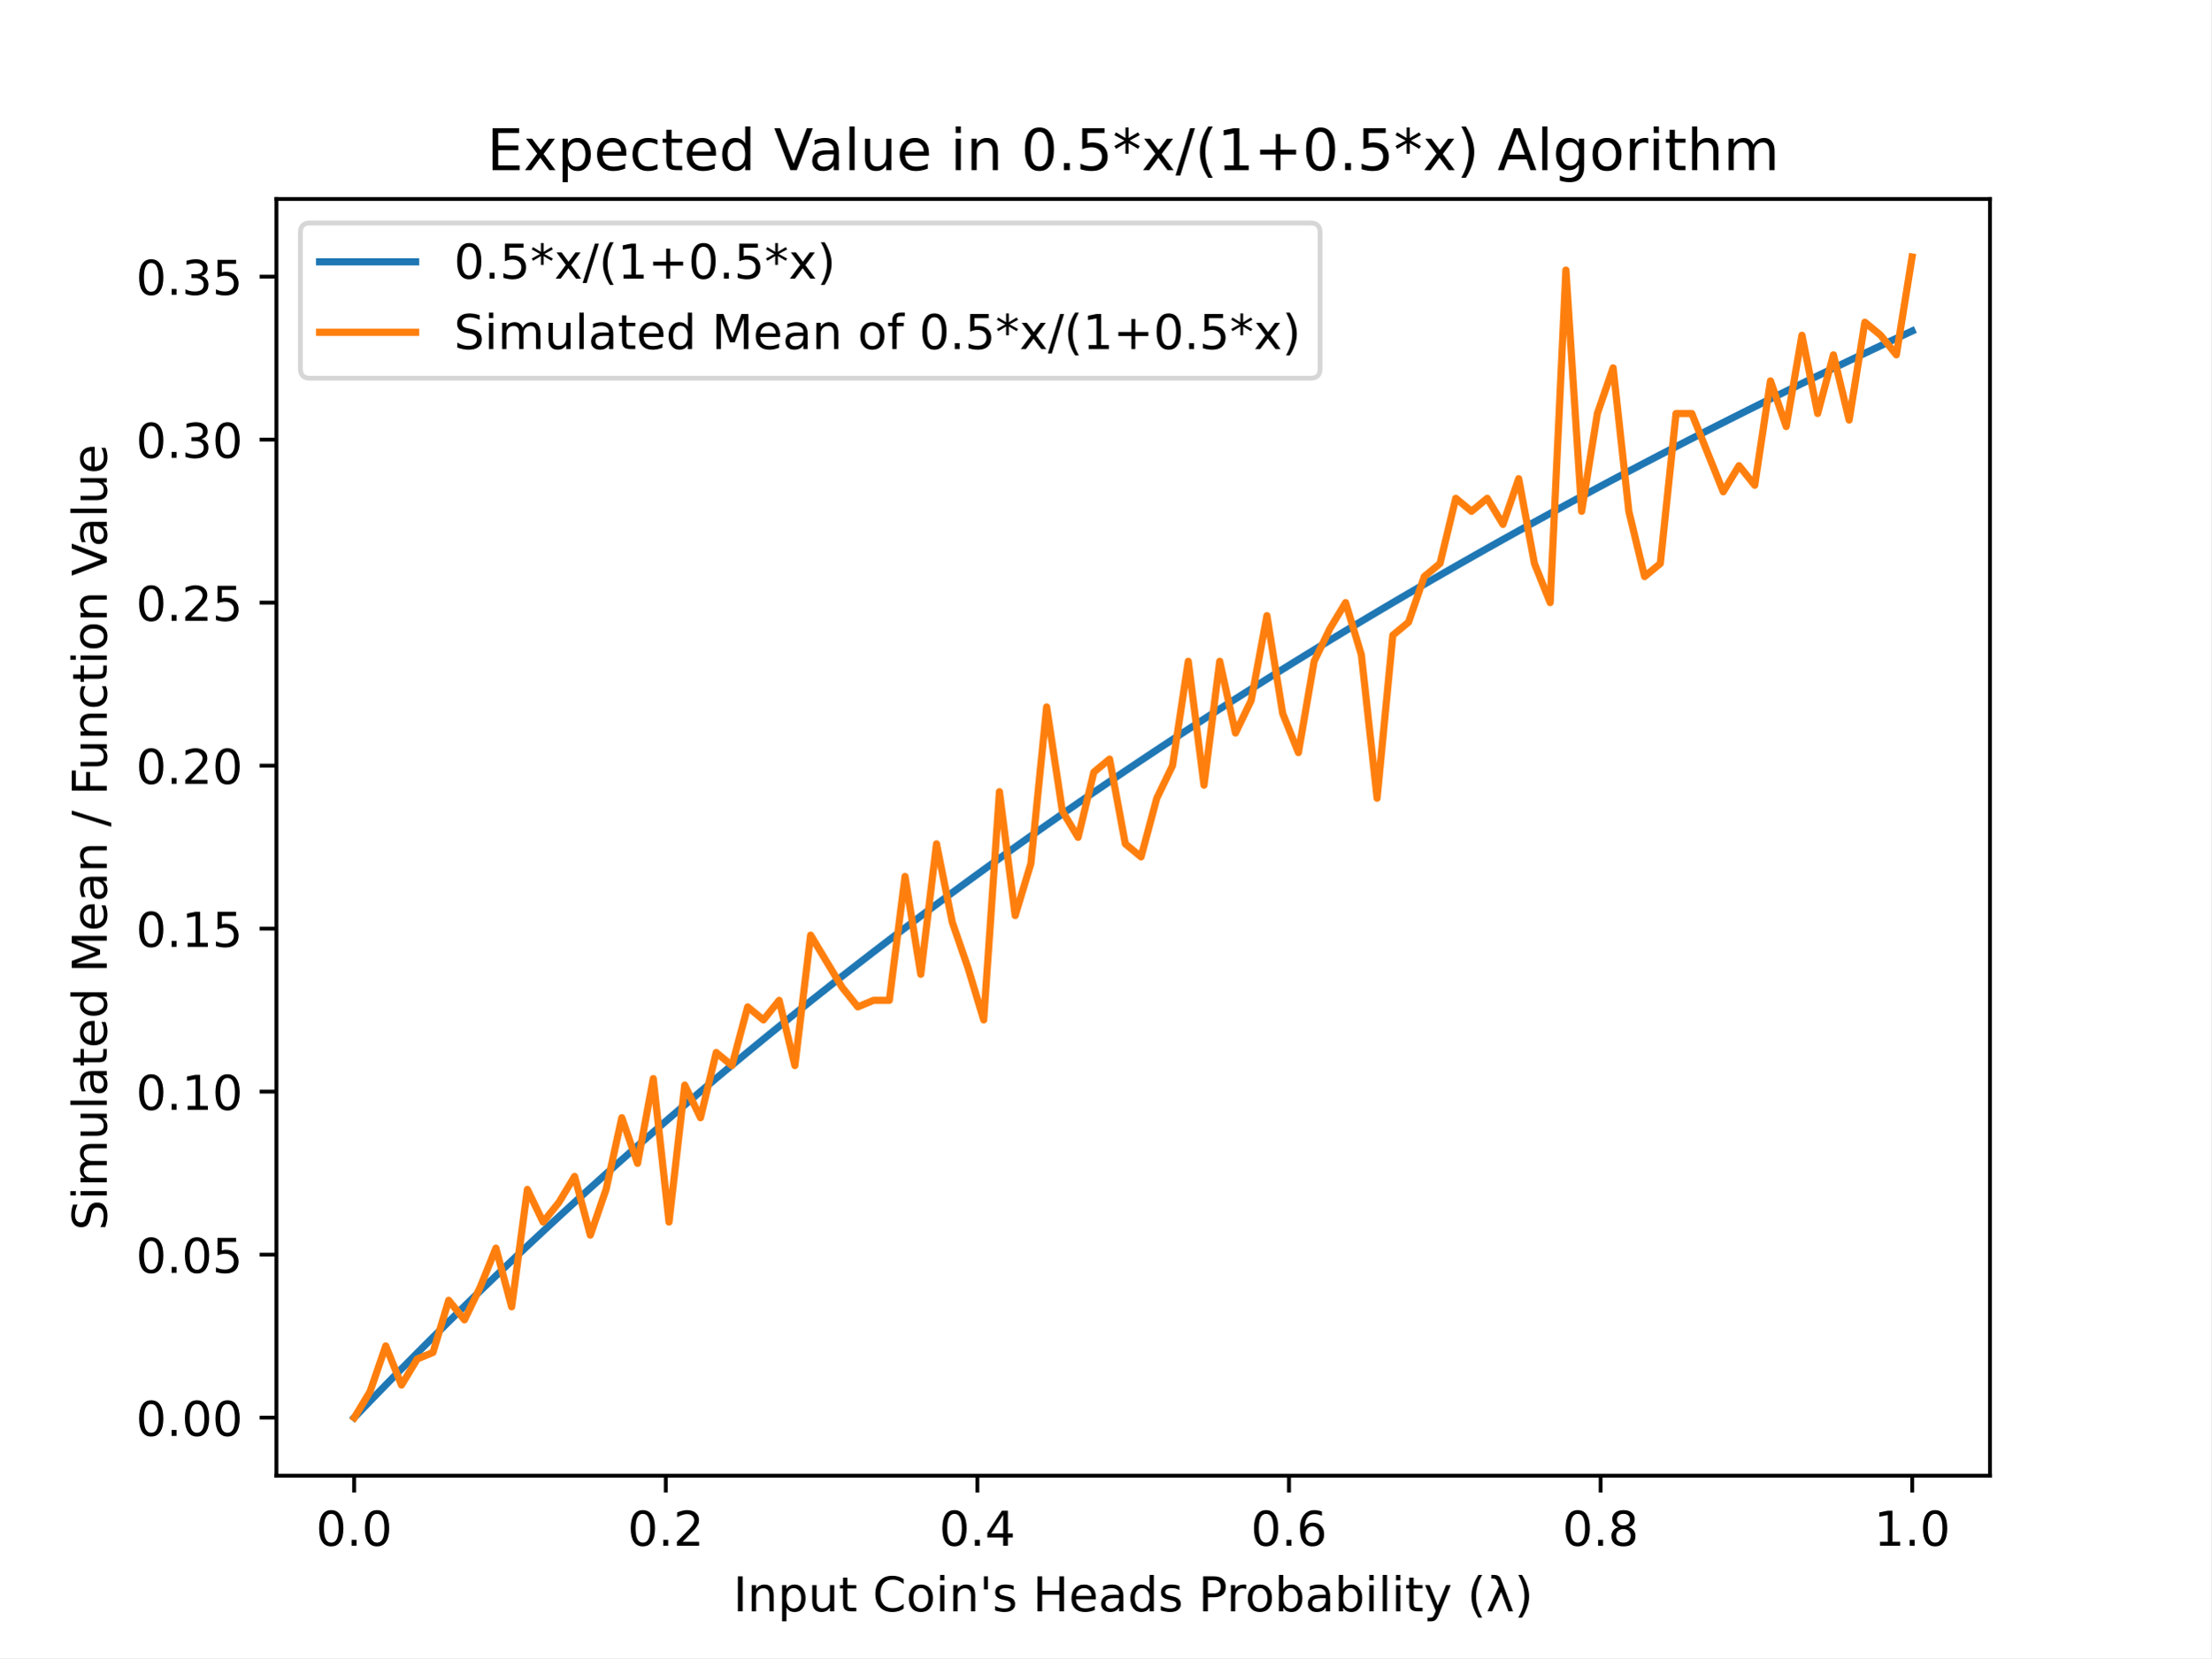
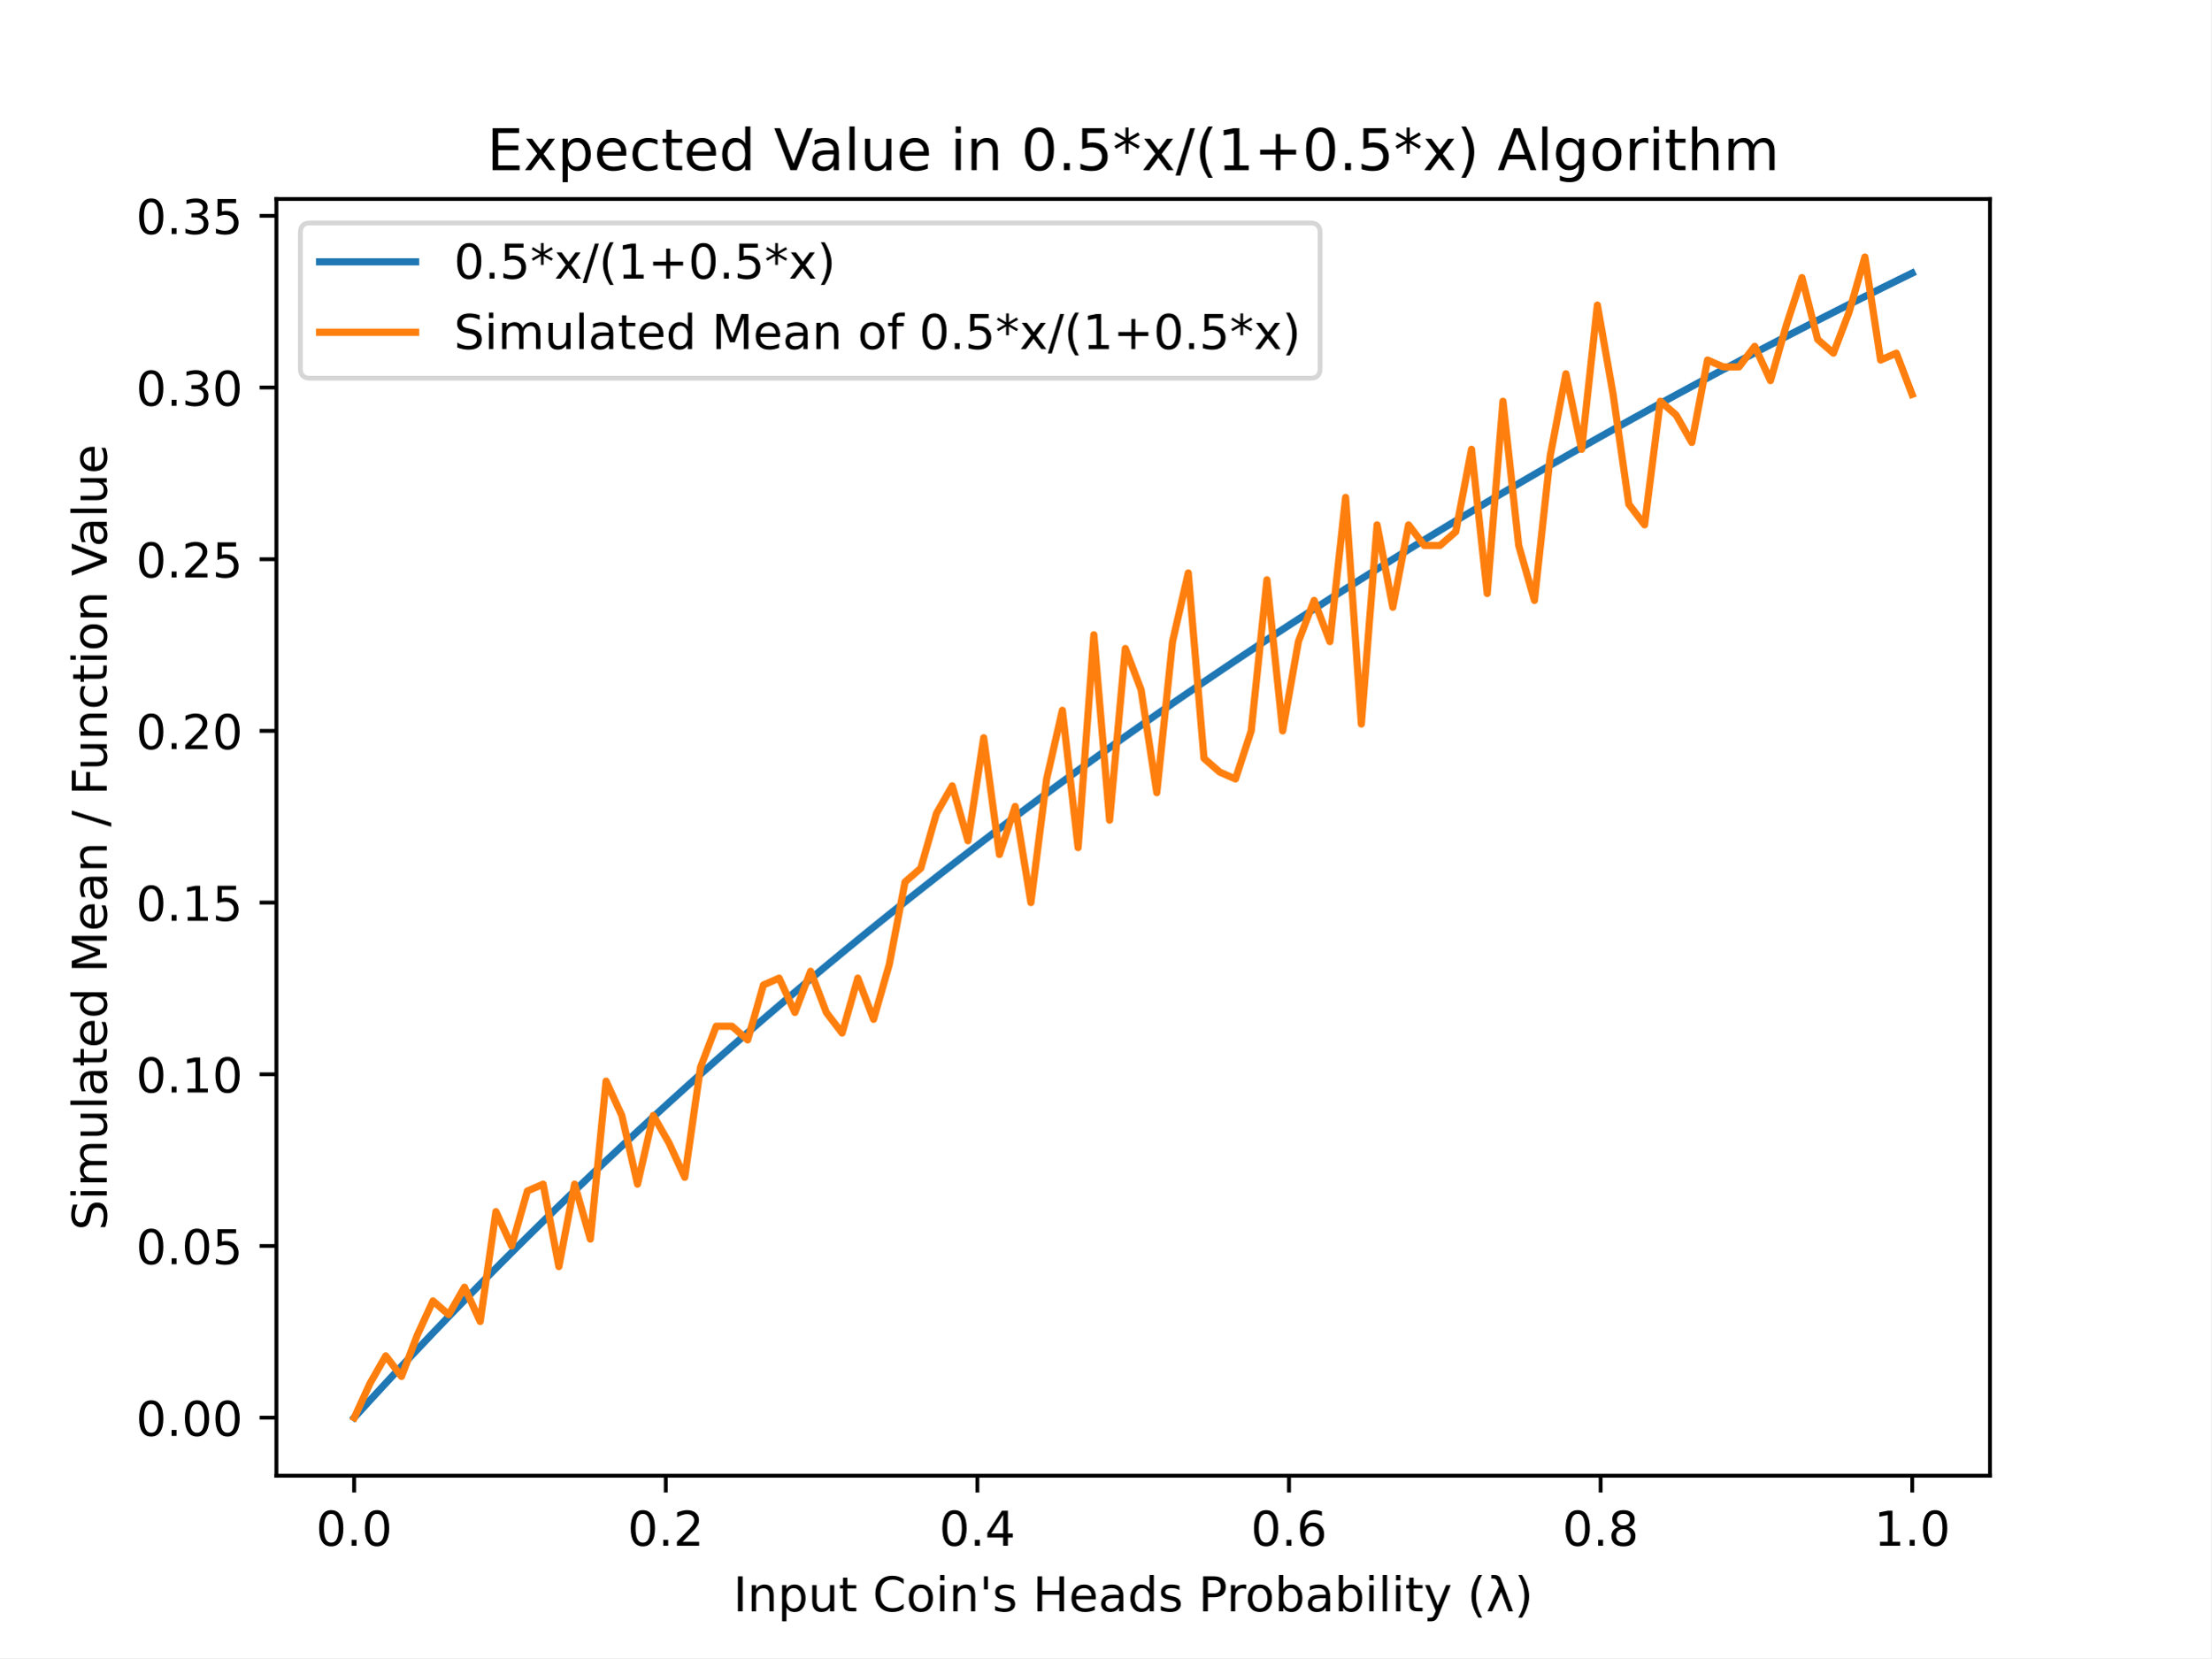
<svg xmlns="http://www.w3.org/2000/svg" xmlns:xlink="http://www.w3.org/1999/xlink" height="345.6pt" version="1.1" viewBox="0 0 460.8 345.6" width="460.8pt">
  <defs>
    <style type="text/css">
*{stroke-linecap:butt;stroke-linejoin:round;}
  </style>
  </defs>
  <g id="figure_1">
    <g id="patch_1">
      <path d="M 0 345.6  L 460.8 345.6  L 460.8 0  L 0 0  z " style="fill:#ffffff;" />
    </g>
    <g id="axes_1">
      <g id="patch_2">
        <path d="M 57.6 307.584  L 414.72 307.584  L 414.72 41.472  L 57.6 41.472  z " style="fill:#ffffff;" />
      </g>
      <g id="matplotlib.axis_1">
        <g id="xtick_1">
          <g id="line2d_1">
            <defs>
-               <path d="M 0 0  L 0 3.5  " id="m31e44116b6" style="stroke:#000000;stroke-width:0.8;" />
+               <path d="M 0 0  L 0 3.5  " id="ma738b76d4c" style="stroke:#000000;stroke-width:0.8;" />
            </defs>
            <g>
-               <use style="stroke:#000000;stroke-width:0.8;" x="73.8" xlink:href="#m31e44116b6" y="307.584" />
+               <use style="stroke:#000000;stroke-width:0.8;" x="73.8" xlink:href="#ma738b76d4c" y="307.584" />
            </g>
          </g>
          <g id="text_1">
            <text style="font-family:DejaVu Sans;font-size:10px;font-style:normal;font-weight:normal;text-anchor:middle;" transform="rotate(-0, 73.80026, 322.1824)" x="73.8" y="322.182">0.0</text>
          </g>
        </g>
        <g id="xtick_2">
          <g id="line2d_2">
            <g>
-               <use style="stroke:#000000;stroke-width:0.8;" x="138.744" xlink:href="#m31e44116b6" y="307.584" />
+               <use style="stroke:#000000;stroke-width:0.8;" x="138.744" xlink:href="#ma738b76d4c" y="307.584" />
            </g>
          </g>
          <g id="text_2">
            <text style="font-family:DejaVu Sans;font-size:10px;font-style:normal;font-weight:normal;text-anchor:middle;" transform="rotate(-0, 138.7442, 322.1824)" x="138.744" y="322.182">0.2</text>
          </g>
        </g>
        <g id="xtick_3">
          <g id="line2d_3">
            <g>
-               <use style="stroke:#000000;stroke-width:0.8;" x="203.688" xlink:href="#m31e44116b6" y="307.584" />
+               <use style="stroke:#000000;stroke-width:0.8;" x="203.688" xlink:href="#ma738b76d4c" y="307.584" />
            </g>
          </g>
          <g id="text_3">
            <text style="font-family:DejaVu Sans;font-size:10px;font-style:normal;font-weight:normal;text-anchor:middle;" transform="rotate(-0, 203.6881, 322.1824)" x="203.688" y="322.182">0.4</text>
          </g>
        </g>
        <g id="xtick_4">
          <g id="line2d_4">
            <g>
-               <use style="stroke:#000000;stroke-width:0.8;" x="268.632" xlink:href="#m31e44116b6" y="307.584" />
+               <use style="stroke:#000000;stroke-width:0.8;" x="268.632" xlink:href="#ma738b76d4c" y="307.584" />
            </g>
          </g>
          <g id="text_4">
            <text style="font-family:DejaVu Sans;font-size:10px;font-style:normal;font-weight:normal;text-anchor:middle;" transform="rotate(-0, 268.6319, 322.1824)" x="268.632" y="322.182">0.6</text>
          </g>
        </g>
        <g id="xtick_5">
          <g id="line2d_5">
            <g>
-               <use style="stroke:#000000;stroke-width:0.8;" x="333.576" xlink:href="#m31e44116b6" y="307.584" />
+               <use style="stroke:#000000;stroke-width:0.8;" x="333.576" xlink:href="#ma738b76d4c" y="307.584" />
            </g>
          </g>
          <g id="text_5">
            <text style="font-family:DejaVu Sans;font-size:10px;font-style:normal;font-weight:normal;text-anchor:middle;" transform="rotate(-0, 333.5758, 322.1824)" x="333.576" y="322.182">0.8</text>
          </g>
        </g>
        <g id="xtick_6">
          <g id="line2d_6">
            <g>
-               <use style="stroke:#000000;stroke-width:0.8;" x="398.52" xlink:href="#m31e44116b6" y="307.584" />
+               <use style="stroke:#000000;stroke-width:0.8;" x="398.52" xlink:href="#ma738b76d4c" y="307.584" />
            </g>
          </g>
          <g id="text_6">
            <text style="font-family:DejaVu Sans;font-size:10px;font-style:normal;font-weight:normal;text-anchor:middle;" transform="rotate(-0, 398.5197, 322.1824)" x="398.52" y="322.182">1.0</text>
          </g>
        </g>
        <g id="text_7">
          <text style="font-family:DejaVu Sans;font-size:10px;font-style:normal;font-weight:normal;text-anchor:middle;" transform="rotate(-0, 236.16, 335.8606)" x="236.16" y="335.861">Input Coin's Heads Probability (λ)</text>
        </g>
      </g>
      <g id="matplotlib.axis_2">
        <g id="ytick_1">
          <g id="line2d_7">
            <defs>
-               <path d="M 0 0  L -3.5 0  " id="m7db07605e5" style="stroke:#000000;stroke-width:0.8;" />
+               <path d="M 0 0  L -3.5 0  " id="m92e6ce8ff2" style="stroke:#000000;stroke-width:0.8;" />
            </defs>
            <g>
-               <use style="stroke:#000000;stroke-width:0.8;" x="57.6" xlink:href="#m7db07605e5" y="295.488" />
+               <use style="stroke:#000000;stroke-width:0.8;" x="57.6" xlink:href="#m92e6ce8ff2" y="295.488" />
            </g>
          </g>
          <g id="text_8">
            <text style="font-family:DejaVu Sans;font-size:10px;font-style:normal;font-weight:normal;text-anchor:end;" transform="rotate(-0, 50.6, 299.2872)" x="50.6" y="299.287">0.00</text>
          </g>
        </g>
        <g id="ytick_2">
          <g id="line2d_8">
            <g>
-               <use style="stroke:#000000;stroke-width:0.8;" x="57.6" xlink:href="#m7db07605e5" y="261.51" />
+               <use style="stroke:#000000;stroke-width:0.8;" x="57.6" xlink:href="#m92e6ce8ff2" y="259.701" />
            </g>
          </g>
          <g id="text_9">
-             <text style="font-family:DejaVu Sans;font-size:10px;font-style:normal;font-weight:normal;text-anchor:end;" transform="rotate(-0, 50.6, 265.3097)" x="50.6" y="265.31">0.05</text>
+             <text style="font-family:DejaVu Sans;font-size:10px;font-style:normal;font-weight:normal;text-anchor:end;" transform="rotate(-0, 50.6, 263.5002)" x="50.6" y="263.5">0.05</text>
          </g>
        </g>
        <g id="ytick_3">
          <g id="line2d_9">
            <g>
-               <use style="stroke:#000000;stroke-width:0.8;" x="57.6" xlink:href="#m7db07605e5" y="227.533" />
+               <use style="stroke:#000000;stroke-width:0.8;" x="57.6" xlink:href="#m92e6ce8ff2" y="223.914" />
            </g>
          </g>
          <g id="text_10">
-             <text style="font-family:DejaVu Sans;font-size:10px;font-style:normal;font-weight:normal;text-anchor:end;" transform="rotate(-0, 50.6, 231.3322)" x="50.6" y="231.332">0.10</text>
+             <text style="font-family:DejaVu Sans;font-size:10px;font-style:normal;font-weight:normal;text-anchor:end;" transform="rotate(-0, 50.6, 227.7133)" x="50.6" y="227.713">0.10</text>
          </g>
        </g>
        <g id="ytick_4">
          <g id="line2d_10">
            <g>
-               <use style="stroke:#000000;stroke-width:0.8;" x="57.6" xlink:href="#m7db07605e5" y="193.555" />
+               <use style="stroke:#000000;stroke-width:0.8;" x="57.6" xlink:href="#m92e6ce8ff2" y="188.127" />
            </g>
          </g>
          <g id="text_11">
-             <text style="font-family:DejaVu Sans;font-size:10px;font-style:normal;font-weight:normal;text-anchor:end;" transform="rotate(-0, 50.6, 197.3546)" x="50.6" y="197.355">0.15</text>
+             <text style="font-family:DejaVu Sans;font-size:10px;font-style:normal;font-weight:normal;text-anchor:end;" transform="rotate(-0, 50.6, 191.9263)" x="50.6" y="191.926">0.15</text>
          </g>
        </g>
        <g id="ytick_5">
          <g id="line2d_11">
            <g>
-               <use style="stroke:#000000;stroke-width:0.8;" x="57.6" xlink:href="#m7db07605e5" y="159.578" />
+               <use style="stroke:#000000;stroke-width:0.8;" x="57.6" xlink:href="#m92e6ce8ff2" y="152.34" />
            </g>
          </g>
          <g id="text_12">
-             <text style="font-family:DejaVu Sans;font-size:10px;font-style:normal;font-weight:normal;text-anchor:end;" transform="rotate(-0, 50.6, 163.3771)" x="50.6" y="163.377">0.20</text>
+             <text style="font-family:DejaVu Sans;font-size:10px;font-style:normal;font-weight:normal;text-anchor:end;" transform="rotate(-0, 50.6, 156.1393)" x="50.6" y="156.139">0.20</text>
          </g>
        </g>
        <g id="ytick_6">
          <g id="line2d_12">
            <g>
-               <use style="stroke:#000000;stroke-width:0.8;" x="57.6" xlink:href="#m7db07605e5" y="125.6" />
+               <use style="stroke:#000000;stroke-width:0.8;" x="57.6" xlink:href="#m92e6ce8ff2" y="116.553" />
            </g>
          </g>
          <g id="text_13">
-             <text style="font-family:DejaVu Sans;font-size:10px;font-style:normal;font-weight:normal;text-anchor:end;" transform="rotate(-0, 50.6, 129.3996)" x="50.6" y="129.4">0.25</text>
+             <text style="font-family:DejaVu Sans;font-size:10px;font-style:normal;font-weight:normal;text-anchor:end;" transform="rotate(-0, 50.6, 120.3523)" x="50.6" y="120.352">0.25</text>
          </g>
        </g>
        <g id="ytick_7">
          <g id="line2d_13">
            <g>
-               <use style="stroke:#000000;stroke-width:0.8;" x="57.6" xlink:href="#m7db07605e5" y="91.623" />
+               <use style="stroke:#000000;stroke-width:0.8;" x="57.6" xlink:href="#m92e6ce8ff2" y="80.766" />
            </g>
          </g>
          <g id="text_14">
-             <text style="font-family:DejaVu Sans;font-size:10px;font-style:normal;font-weight:normal;text-anchor:end;" transform="rotate(-0, 50.6, 95.42205)" x="50.6" y="95.422">0.30</text>
+             <text style="font-family:DejaVu Sans;font-size:10px;font-style:normal;font-weight:normal;text-anchor:end;" transform="rotate(-0, 50.6, 84.56533)" x="50.6" y="84.565">0.30</text>
          </g>
        </g>
        <g id="ytick_8">
          <g id="line2d_14">
            <g>
-               <use style="stroke:#000000;stroke-width:0.8;" x="57.6" xlink:href="#m7db07605e5" y="57.645" />
+               <use style="stroke:#000000;stroke-width:0.8;" x="57.6" xlink:href="#m92e6ce8ff2" y="44.979" />
            </g>
          </g>
          <g id="text_15">
-             <text style="font-family:DejaVu Sans;font-size:10px;font-style:normal;font-weight:normal;text-anchor:end;" transform="rotate(-0, 50.6, 61.44452)" x="50.6" y="61.445">0.35</text>
+             <text style="font-family:DejaVu Sans;font-size:10px;font-style:normal;font-weight:normal;text-anchor:end;" transform="rotate(-0, 50.6, 48.77834)" x="50.6" y="48.778">0.35</text>
          </g>
        </g>
        <g id="text_16">
          <text style="font-family:DejaVu Sans;font-size:10px;font-style:normal;font-weight:normal;text-anchor:middle;" transform="rotate(-90, 22.25469, 174.528)" x="22.255" y="174.528">Simulated Mean / Function Value</text>
        </g>
      </g>
      <g id="line2d_15">
-         <path clip-path="url(#paf77a4ec86)" d="M 73.833 295.454  L 77.112 292.04  L 80.391 288.661  L 83.671 285.314  L 86.95 282.002  L 90.229 278.721  L 93.509 275.473  L 96.788 272.257  L 100.067 269.071  L 103.347 265.917  L 106.626 262.793  L 109.905 259.698  L 113.185 256.634  L 116.464 253.598  L 119.743 250.591  L 123.023 247.612  L 126.302 244.661  L 129.581 241.737  L 132.861 238.841  L 136.14 235.971  L 139.42 233.127  L 142.699 230.31  L 145.978 227.518  L 149.258 224.751  L 152.537 222.009  L 155.816 219.292  L 159.096 216.599  L 162.375 213.93  L 165.654 211.285  L 168.934 208.662  L 172.213 206.063  L 175.492 203.487  L 178.772 200.933  L 182.051 198.401  L 185.33 195.891  L 188.61 193.402  L 191.889 190.935  L 195.168 188.489  L 198.448 186.063  L 201.727 183.658  L 205.006 181.273  L 208.286 178.908  L 211.565 176.563  L 214.844 174.237  L 218.124 171.931  L 221.403 169.643  L 224.682 167.374  L 227.962 165.124  L 231.241 162.892  L 234.52 160.678  L 237.8 158.482  L 241.079 156.304  L 244.358 154.143  L 247.638 151.999  L 250.917 149.872  L 254.196 147.762  L 257.476 145.669  L 260.755 143.592  L 264.034 141.531  L 267.314 139.486  L 270.593 137.457  L 273.872 135.444  L 277.152 133.446  L 280.431 131.464  L 283.71 129.497  L 286.99 127.544  L 290.269 125.607  L 293.548 123.684  L 296.828 121.775  L 300.107 119.881  L 303.386 118.001  L 306.666 116.135  L 309.945 114.283  L 313.224 112.444  L 316.504 110.619  L 319.783 108.807  L 323.062 107.009  L 326.342 105.224  L 329.621 103.451  L 332.9 101.692  L 336.18 99.945  L 339.459 98.21  L 342.739 96.488  L 346.018 94.778  L 349.297 93.08  L 352.577 91.395  L 355.856 89.721  L 359.135 88.059  L 362.415 86.408  L 365.694 84.769  L 368.973 83.142  L 372.253 81.525  L 375.532 79.92  L 378.811 78.326  L 382.091 76.743  L 385.37 75.17  L 388.649 73.608  L 391.929 72.057  L 395.208 70.517  L 398.487 68.986  " style="fill:none;stroke:#1f77b4;stroke-linecap:square;stroke-width:1.5;" />
+         <path clip-path="url(#pe675d86630)" d="M 73.833 295.452  L 77.112 291.857  L 80.391 288.297  L 83.671 284.773  L 86.95 281.283  L 90.229 277.828  L 93.509 274.407  L 96.788 271.019  L 100.067 267.665  L 103.347 264.342  L 106.626 261.052  L 109.905 257.793  L 113.185 254.564  L 116.464 251.367  L 119.743 248.2  L 123.023 245.062  L 126.302 241.954  L 129.581 238.875  L 132.861 235.824  L 136.14 232.801  L 139.42 229.806  L 142.699 226.839  L 145.978 223.898  L 149.258 220.984  L 152.537 218.096  L 155.816 215.234  L 159.096 212.398  L 162.375 209.587  L 165.654 206.8  L 168.934 204.039  L 172.213 201.301  L 175.492 198.587  L 178.772 195.897  L 182.051 193.231  L 185.33 190.587  L 188.61 187.966  L 191.889 185.367  L 195.168 182.791  L 198.448 180.236  L 201.727 177.703  L 205.006 175.191  L 208.286 172.7  L 211.565 170.23  L 214.844 167.78  L 218.124 165.351  L 221.403 162.941  L 224.682 160.552  L 227.962 158.182  L 231.241 155.831  L 234.52 153.499  L 237.8 151.186  L 241.079 148.891  L 244.358 146.615  L 247.638 144.357  L 250.917 142.117  L 254.196 139.895  L 257.476 137.69  L 260.755 135.502  L 264.034 133.332  L 267.314 131.178  L 270.593 129.041  L 273.872 126.921  L 277.152 124.817  L 280.431 122.729  L 283.71 120.657  L 286.99 118.601  L 290.269 116.56  L 293.548 114.534  L 296.828 112.524  L 300.107 110.529  L 303.386 108.549  L 306.666 106.584  L 309.945 104.633  L 313.224 102.696  L 316.504 100.774  L 319.783 98.866  L 323.062 96.972  L 326.342 95.091  L 329.621 93.224  L 332.9 91.371  L 336.18 89.531  L 339.459 87.704  L 342.739 85.89  L 346.018 84.089  L 349.297 82.301  L 352.577 80.526  L 355.856 78.763  L 359.135 77.012  L 362.415 75.274  L 365.694 73.547  L 368.973 71.833  L 372.253 70.131  L 375.532 68.44  L 378.811 66.761  L 382.091 65.093  L 385.37 63.437  L 388.649 61.792  L 391.929 60.159  L 395.208 58.536  L 398.487 56.924  " style="fill:none;stroke:#1f77b4;stroke-linecap:square;stroke-width:1.5;" />
      </g>
      <g id="line2d_16">
-         <path clip-path="url(#paf77a4ec86)" d="M 73.833 295.488  L 77.112 290.052  L 80.391 280.538  L 83.671 288.692  L 86.95 283.256  L 90.229 281.897  L 93.509 271.024  L 96.788 275.101  L 100.067 268.306  L 103.347 260.151  L 106.626 272.383  L 109.905 247.919  L 113.185 254.715  L 116.464 250.638  L 119.743 245.201  L 123.023 257.433  L 126.302 247.919  L 129.581 232.969  L 132.861 242.483  L 136.14 224.815  L 139.42 254.715  L 142.699 226.174  L 145.978 232.969  L 149.258 219.378  L 152.537 222.097  L 155.816 209.865  L 159.096 212.583  L 162.375 208.506  L 165.654 222.097  L 168.934 194.915  L 172.213 200.351  L 175.492 205.787  L 178.772 209.865  L 182.051 208.506  L 185.33 208.506  L 188.61 182.683  L 191.889 203.069  L 195.168 175.887  L 198.448 192.196  L 201.727 201.71  L 205.006 212.583  L 208.286 165.014  L 211.565 190.837  L 214.844 179.964  L 218.124 147.346  L 221.403 169.092  L 224.682 174.528  L 227.962 160.937  L 231.241 158.219  L 234.52 175.887  L 237.8 178.605  L 241.079 166.373  L 244.358 159.578  L 247.638 137.832  L 250.917 163.655  L 254.196 137.832  L 257.476 152.782  L 260.755 145.987  L 264.034 128.319  L 267.314 148.705  L 270.593 156.86  L 273.872 137.832  L 277.152 131.037  L 280.431 125.6  L 283.71 136.473  L 286.99 166.373  L 290.269 132.396  L 293.548 129.678  L 296.828 120.164  L 300.107 117.446  L 303.386 103.855  L 306.666 106.573  L 309.945 103.855  L 313.224 109.291  L 316.504 99.777  L 319.783 117.446  L 323.062 125.6  L 326.342 56.286  L 329.621 106.573  L 332.9 86.186  L 336.18 76.673  L 339.459 106.573  L 342.739 120.164  L 346.018 117.446  L 349.297 86.186  L 352.577 86.186  L 355.856 94.341  L 359.135 102.496  L 362.415 97.059  L 365.694 101.137  L 368.973 79.391  L 372.253 88.905  L 375.532 69.877  L 378.811 86.186  L 382.091 73.955  L 385.37 87.546  L 388.649 67.159  L 391.929 69.877  L 395.208 73.955  L 398.487 53.568  " style="fill:none;stroke:#ff7f0e;stroke-linecap:square;stroke-width:1.5;" />
+         <path clip-path="url(#pe675d86630)" d="M 73.833 295.488  L 77.112 288.331  L 80.391 282.605  L 83.671 286.899  L 86.95 278.31  L 90.229 271.153  L 93.509 274.016  L 96.788 268.29  L 100.067 275.447  L 103.347 252.544  L 106.626 259.701  L 109.905 248.249  L 113.185 246.818  L 116.464 263.995  L 119.743 246.818  L 123.023 258.27  L 126.302 225.346  L 129.581 232.503  L 132.861 246.818  L 136.14 232.503  L 139.42 238.229  L 142.699 245.386  L 145.978 222.483  L 149.258 213.894  L 152.537 213.894  L 155.816 216.757  L 159.096 205.305  L 162.375 203.873  L 165.654 211.031  L 168.934 202.442  L 172.213 211.031  L 175.492 215.325  L 178.772 203.873  L 182.051 212.462  L 185.33 201.01  L 188.61 183.833  L 191.889 180.97  L 195.168 169.518  L 198.448 163.792  L 201.727 175.244  L 205.006 153.772  L 208.286 178.107  L 211.565 168.086  L 214.844 188.127  L 218.124 162.36  L 221.403 148.046  L 224.682 176.675  L 227.962 132.299  L 231.241 170.949  L 234.52 135.162  L 237.8 143.751  L 241.079 165.223  L 244.358 133.731  L 247.638 119.416  L 250.917 158.066  L 254.196 160.929  L 257.476 162.36  L 260.755 152.34  L 264.034 120.848  L 267.314 152.34  L 270.593 133.731  L 273.872 125.142  L 277.152 133.731  L 280.431 103.67  L 283.71 150.909  L 286.99 109.396  L 290.269 126.573  L 293.548 109.396  L 296.828 113.69  L 300.107 113.69  L 303.386 110.827  L 306.666 93.649  L 309.945 123.71  L 313.224 83.629  L 316.504 113.69  L 319.783 125.142  L 323.062 95.081  L 326.342 77.903  L 329.621 93.649  L 332.9 63.588  L 336.18 82.198  L 339.459 105.101  L 342.739 109.396  L 346.018 83.629  L 349.297 86.492  L 352.577 92.218  L 355.856 75.04  L 359.135 76.472  L 362.415 76.472  L 365.694 72.177  L 368.973 79.335  L 372.253 67.883  L 375.532 57.862  L 378.811 70.746  L 382.091 73.609  L 385.37 65.02  L 388.649 53.568  L 391.929 75.04  L 395.208 73.609  L 398.487 82.198  " style="fill:none;stroke:#ff7f0e;stroke-linecap:square;stroke-width:1.5;" />
      </g>
      <g id="patch_3">
        <path d="M 57.6 307.584  L 57.6 41.472  " style="fill:none;stroke:#000000;stroke-linecap:square;stroke-linejoin:miter;stroke-width:0.8;" />
      </g>
      <g id="patch_4">
        <path d="M 414.72 307.584  L 414.72 41.472  " style="fill:none;stroke:#000000;stroke-linecap:square;stroke-linejoin:miter;stroke-width:0.8;" />
      </g>
      <g id="patch_5">
        <path d="M 57.6 307.584  L 414.72 307.584  " style="fill:none;stroke:#000000;stroke-linecap:square;stroke-linejoin:miter;stroke-width:0.8;" />
      </g>
      <g id="patch_6">
        <path d="M 57.6 41.472  L 414.72 41.472  " style="fill:none;stroke:#000000;stroke-linecap:square;stroke-linejoin:miter;stroke-width:0.8;" />
      </g>
      <g id="text_17">
        <text style="font-family:DejaVu Sans;font-size:12px;font-style:normal;font-weight:normal;text-anchor:middle;" transform="rotate(-0, 236.16, 35.472)" x="236.16" y="35.472">Expected Value in 0.5*x/(1+0.5*x) Algorithm</text>
      </g>
      <g id="legend_1">
        <g id="patch_7">
          <path d="M 64.6 78.828  L 273.111 78.828  Q 275.111 78.828 275.111 76.828  L 275.111 48.472  Q 275.111 46.472 273.111 46.472  L 64.6 46.472  Q 62.6 46.472 62.6 48.472  L 62.6 76.828  Q 62.6 78.828 64.6 78.828  z " style="fill:#ffffff;opacity:0.8;stroke:#cccccc;stroke-linejoin:miter;" />
        </g>
        <g id="line2d_17">
          <path d="M 66.6 54.57  L 86.6 54.57  " style="fill:none;stroke:#1f77b4;stroke-linecap:square;stroke-width:1.5;" />
        </g>
        <g id="line2d_18" />
        <g id="text_18">
          <text style="font-family:DejaVu Sans;font-size:10px;font-style:normal;font-weight:normal;text-anchor:start;" transform="rotate(-0, 94.6, 58.07044)" x="94.6" y="58.07">0.5*x/(1+0.5*x)</text>
        </g>
        <g id="line2d_19">
          <path d="M 66.6 69.249  L 86.6 69.249  " style="fill:none;stroke:#ff7f0e;stroke-linecap:square;stroke-width:1.5;" />
        </g>
        <g id="line2d_20" />
        <g id="text_19">
          <text style="font-family:DejaVu Sans;font-size:10px;font-style:normal;font-weight:normal;text-anchor:start;" transform="rotate(-0, 94.6, 72.74856)" x="94.6" y="72.749">Simulated Mean of 0.5*x/(1+0.5*x)</text>
        </g>
      </g>
    </g>
  </g>
  <defs>
-     <clipPath id="paf77a4ec86">
+     <clipPath id="pe675d86630">
      <rect height="266.112" width="357.12" x="57.6" y="41.472" />
    </clipPath>
  </defs>
</svg>
